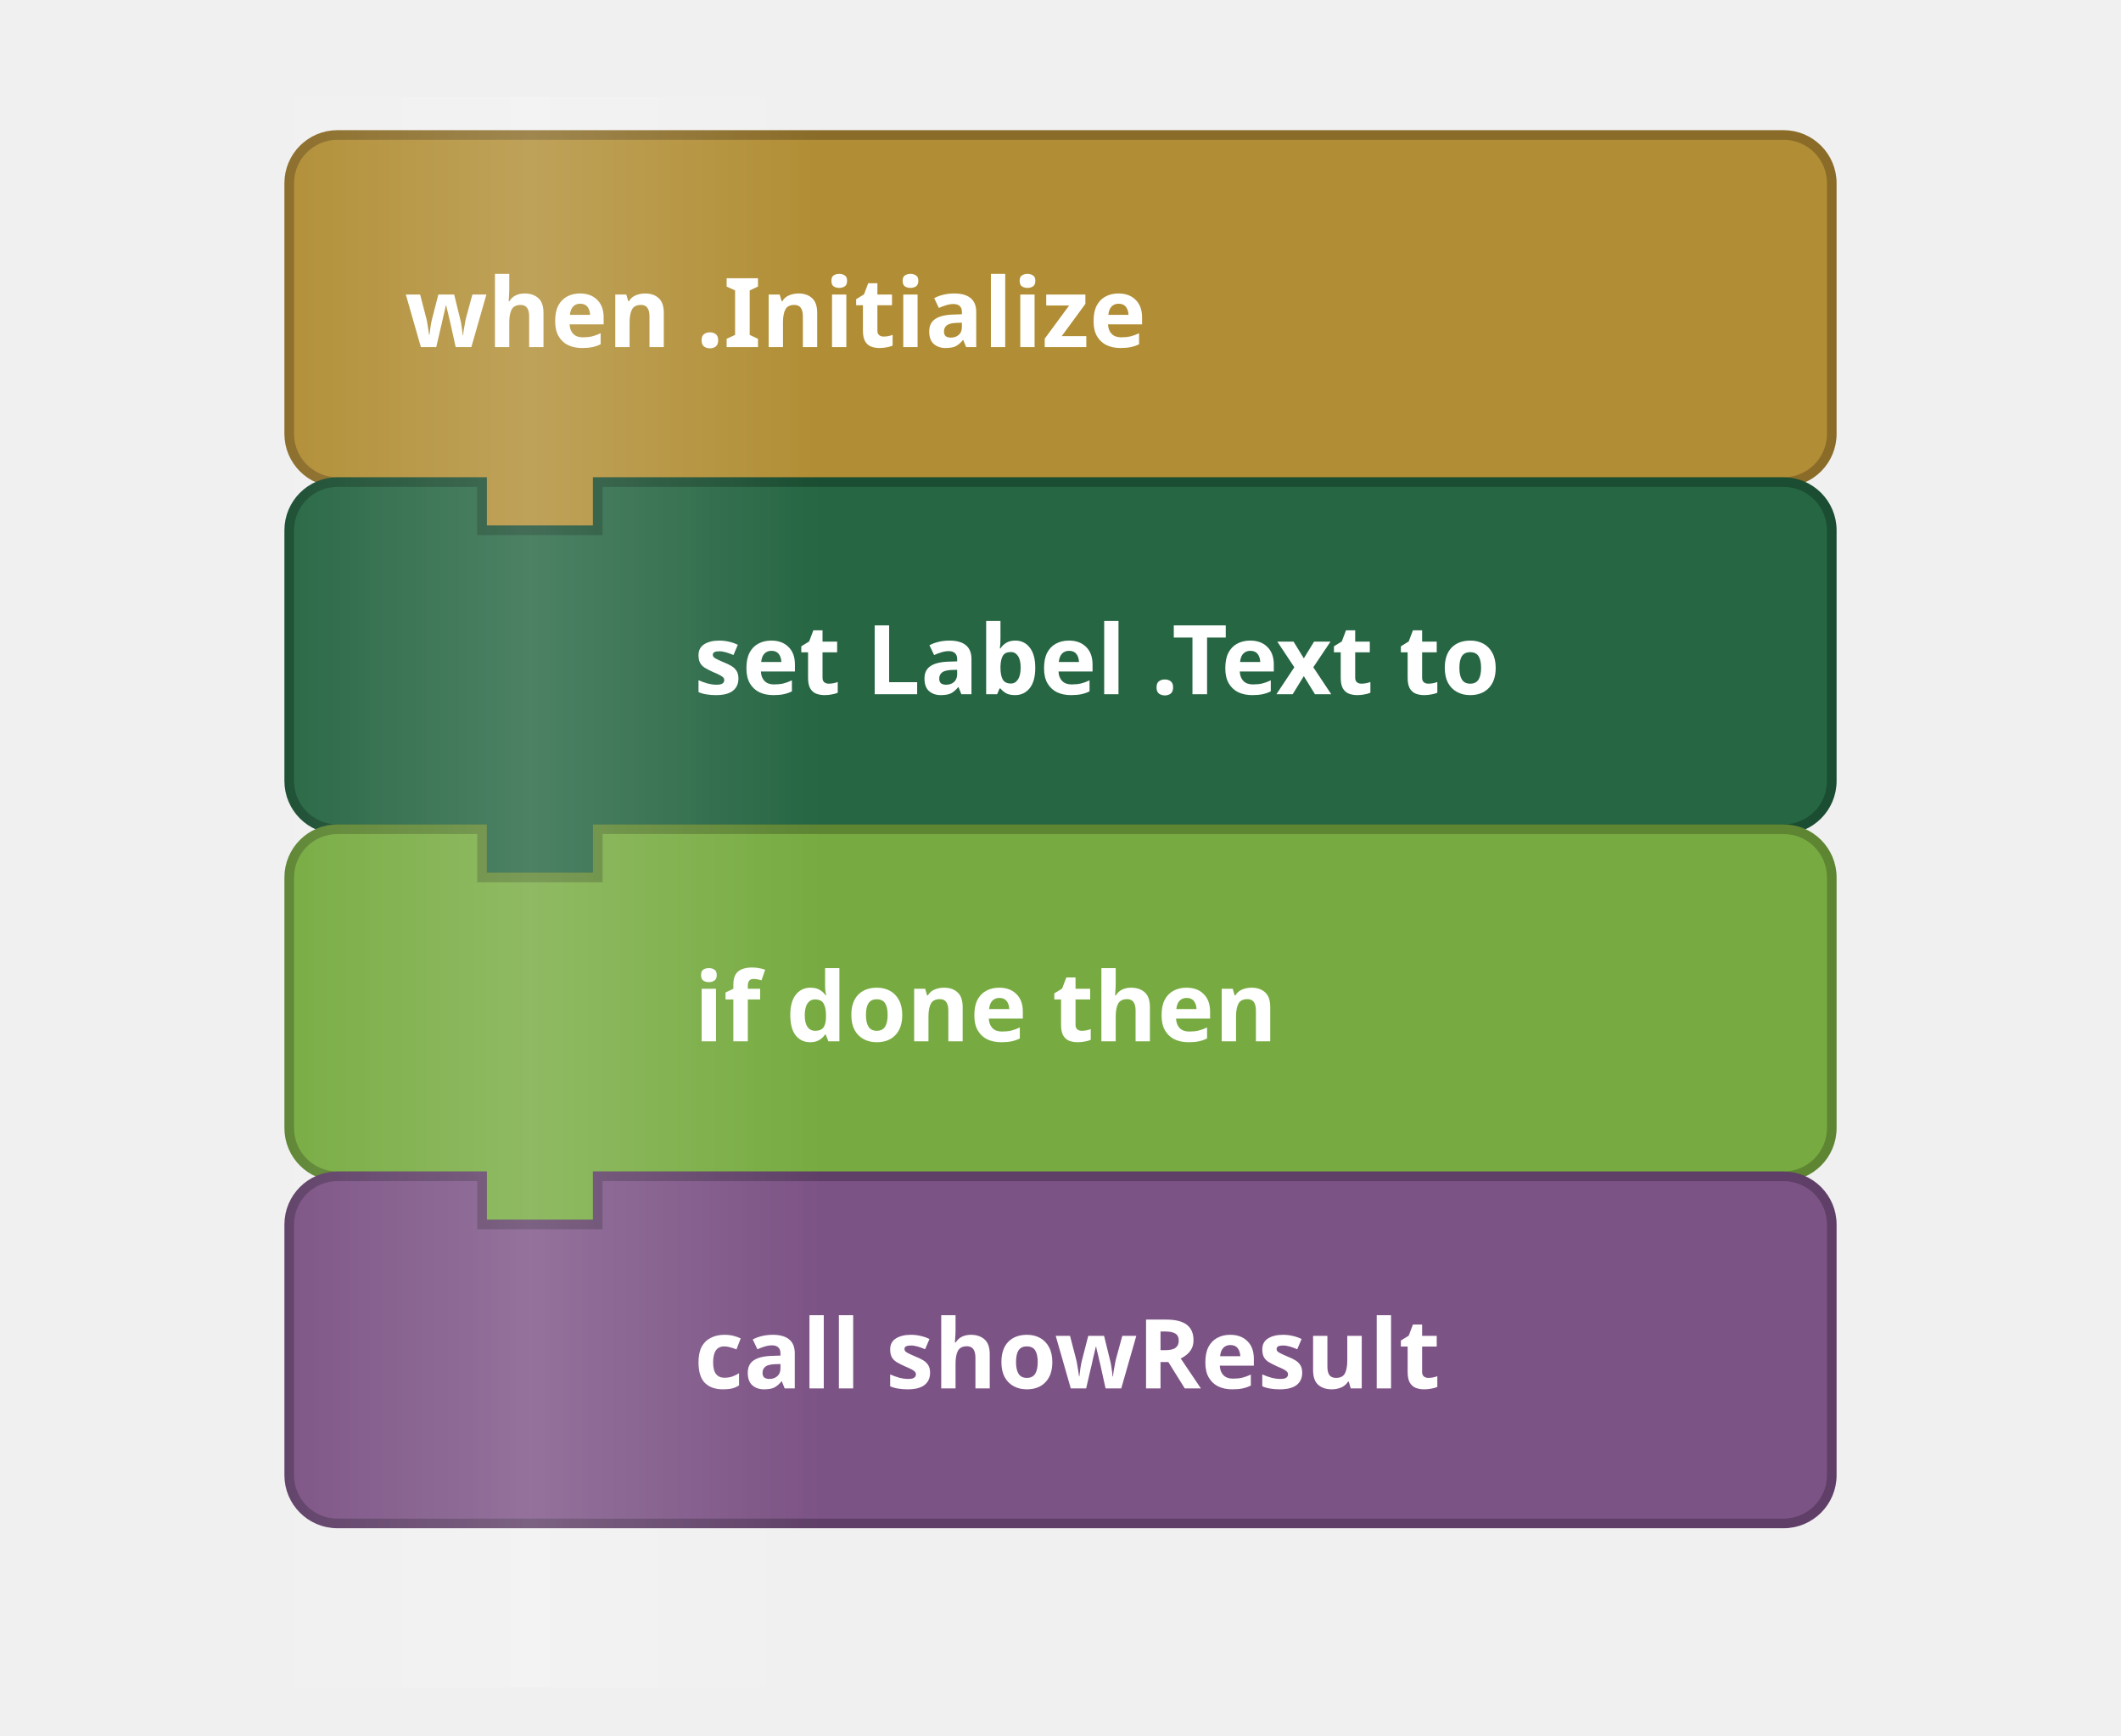
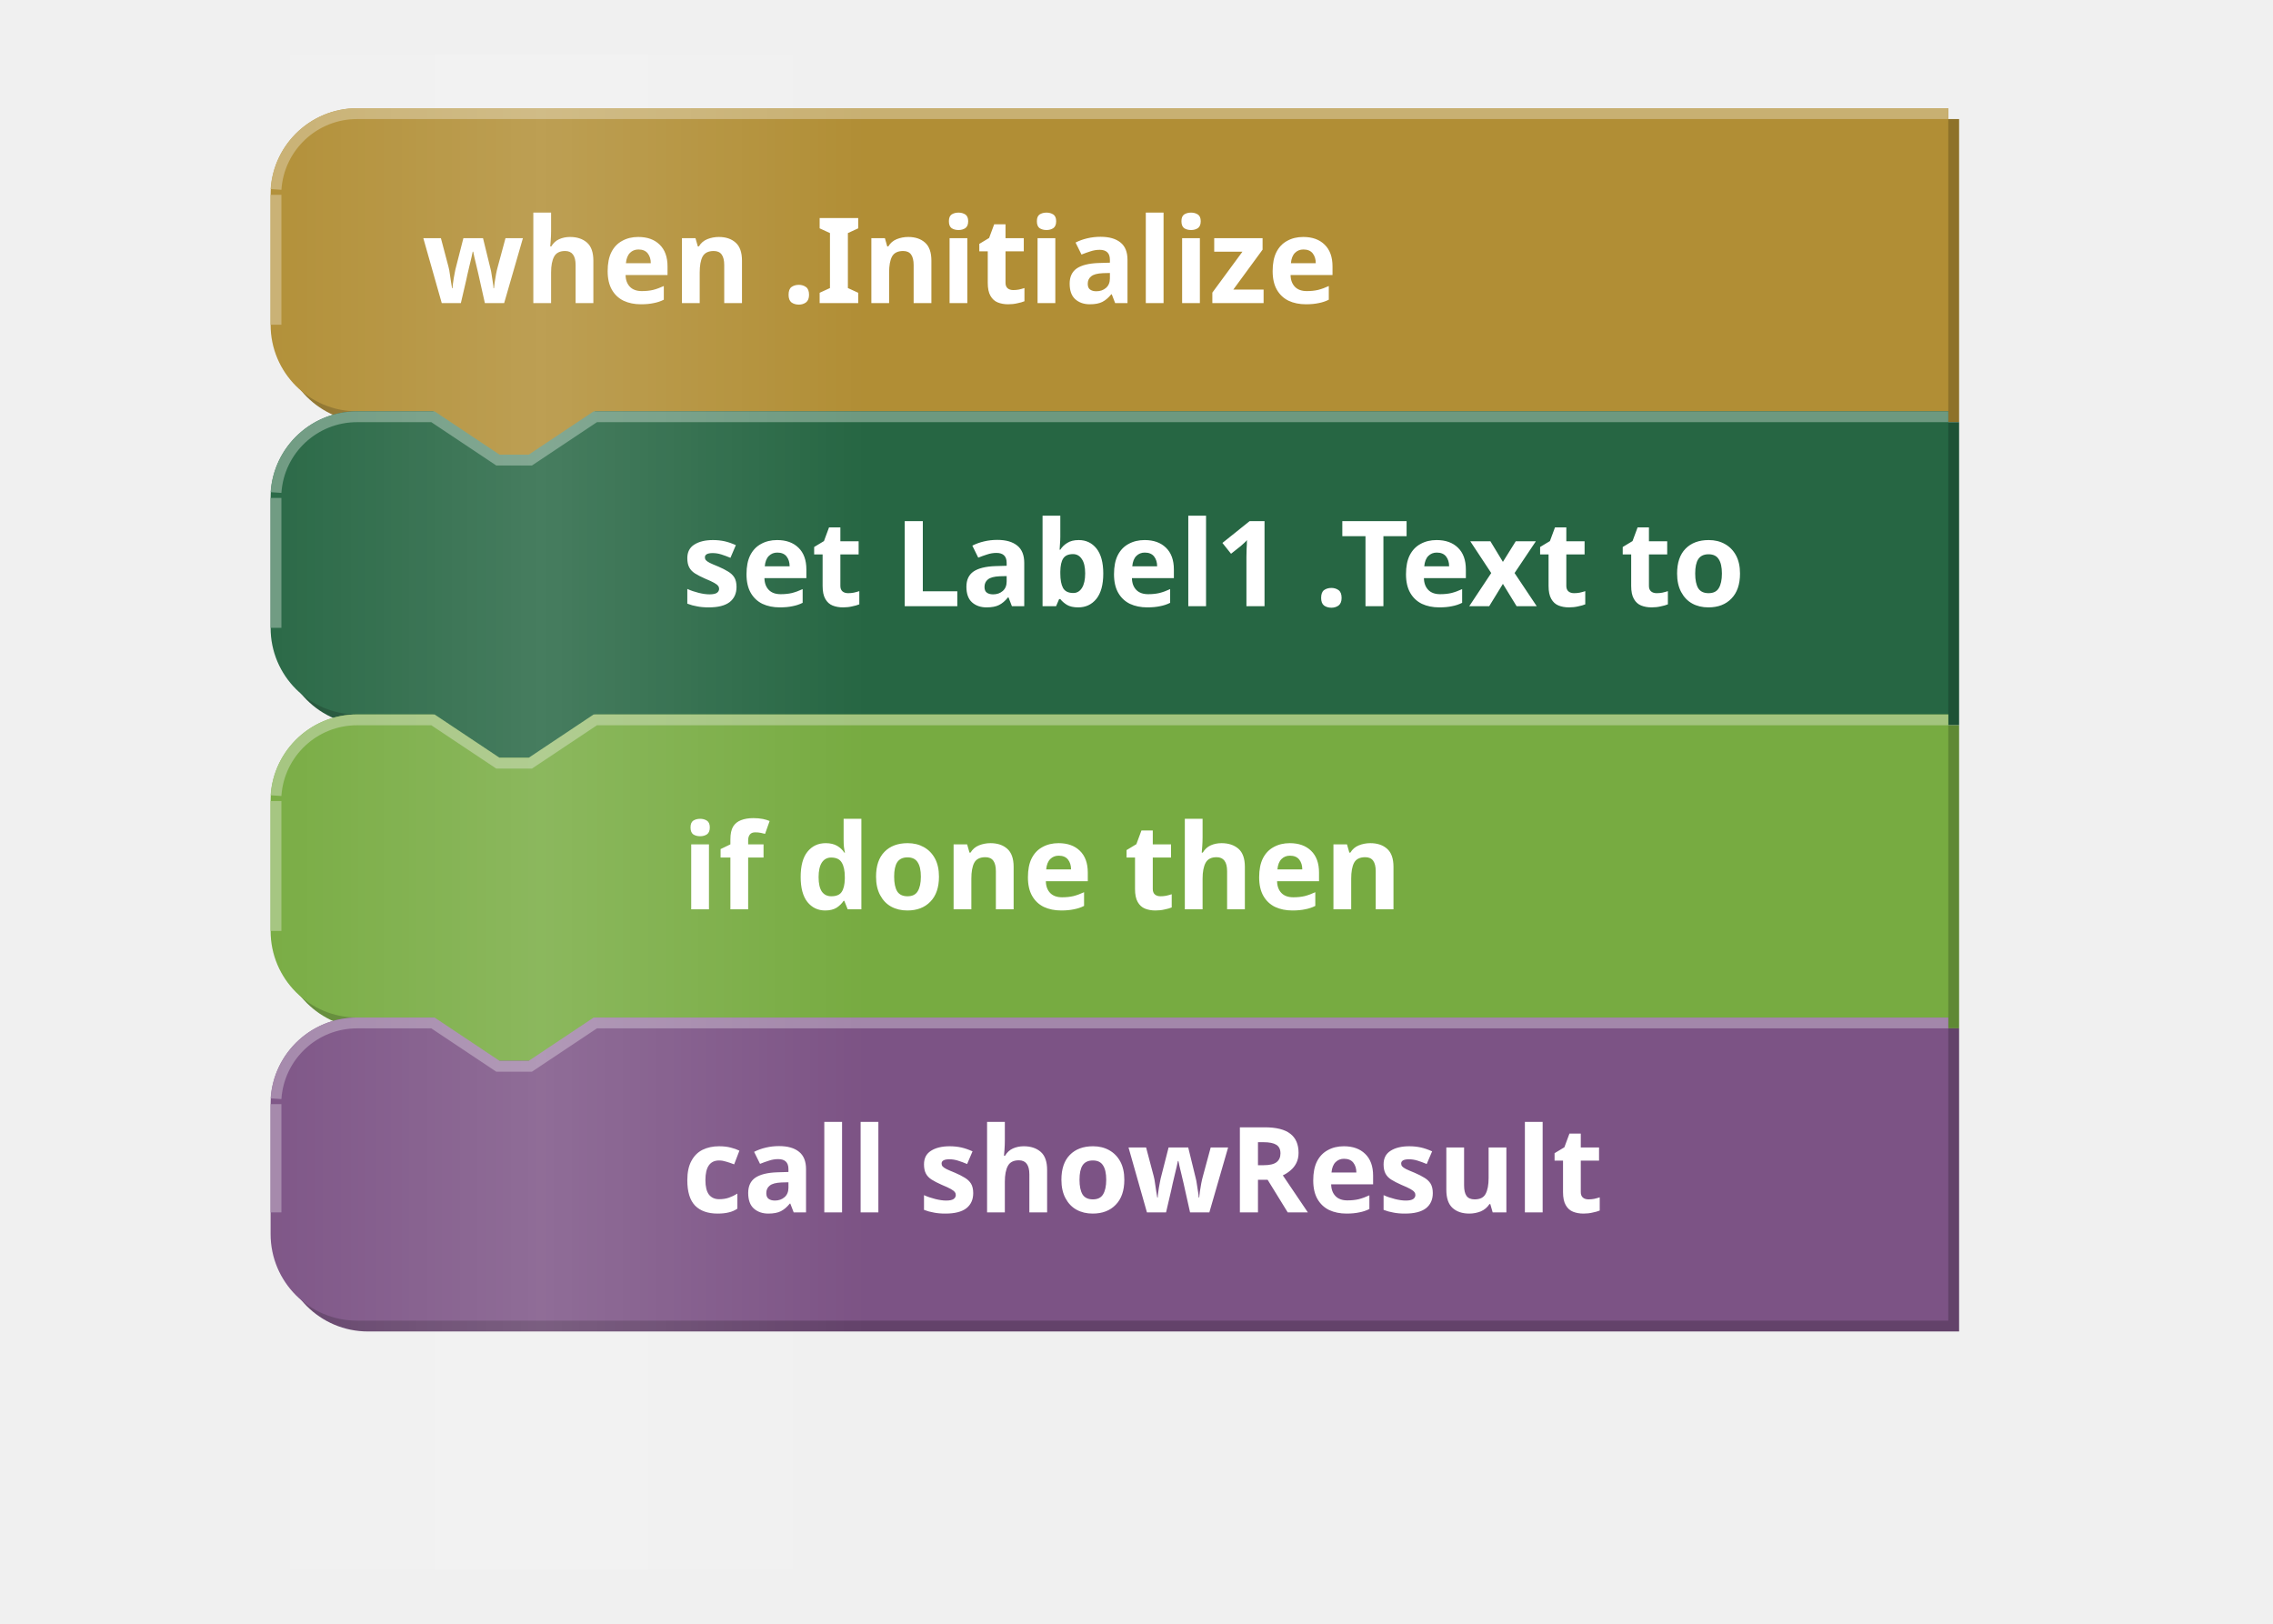
- <svg xmlns="http://www.w3.org/2000/svg" viewBox="0 0 220 180" width="220" height="180">
+ <svg xmlns="http://www.w3.org/2000/svg" viewBox="0 0 210 150" width="210" height="150">
  <defs>
    <style>
      .pulse-b1 { animation: pulseGlow 2.4s ease-in-out infinite; }
      .pulse-b2 { animation: pulseGlow 2.4s ease-in-out 0.3s infinite; }
      .pulse-b3 { animation: pulseGlow 2.4s ease-in-out 0.6s infinite; }
      .pulse-b4 { animation: pulseGlow 2.4s ease-in-out 0.9s infinite; }
      @keyframes pulseGlow {
        0%, 100% { opacity: 0.55; filter: brightness(0.85); }
        50%      { opacity: 1;    filter: brightness(1.15); }
      }
-       .pulse-shimmer {
-         animation: shimmer 2.4s linear infinite;
-       }
+       .pulse-shimmer { animation: shimmer 2.4s linear infinite; }
      @keyframes shimmer {
        0%   { transform: translateX(-180px); }
        100% { transform: translateX(180px); }
      }
-       .block-text { font-family: sans-serif; font-size: 10px; font-weight: bold; fill: #fff; }
+       .bt { font-family: sans-serif; font-size: 11px; font-weight: bold; fill: #fff; }
    </style>
+     <linearGradient id="shimmerGrad" x1="0" y1="0" x2="1" y2="0">
+       <stop offset="0" stop-color="#fff" stop-opacity="0" />
+       <stop offset="0.5" stop-color="#fff" stop-opacity="0.5" />
+       <stop offset="1" stop-color="#fff" stop-opacity="0" />
+     </linearGradient>
    <clipPath id="stack-clip">
-       <rect x="25" y="10" width="170" height="165" />
+       <rect x="20" y="5" width="165" height="140" />
    </clipPath>
  </defs>
-   <g class="pulse-b1" transform="translate(30, 14)">
-     <path d="M 0,5 A 5,5 0 0,1 5,0 L 155,0 A 5,5 0 0,1 160,5 L 160,31 A 5,5 0 0,1 155,36 L 32,36 L 32,41 L 20,41 L 20,36 L 5,36 A 5,5 0 0,1 0,31 Z" fill="#B18E35" stroke="#8a6c28" stroke-width="1" />
-     <text class="block-text" x="12" y="22">when .Initialize</text>
+   <g class="pulse-b1" transform="translate(25, 10)">
+     <path transform="translate(1,1)" fill="#8e722a" d="m 0,0 m 0,8 a 8 8 0 0,1 8,-8 h 147 V 28 h -125 l -6,4 -3,0 -6,-4 h -7 a 8 8 0 0,1 -8,-8 z" />
+     <path fill="#b18e35" stroke="none" d="m 0,0 m 0,8 a 8 8 0 0,1 8,-8 h 147 V 28 h -125 l -6,4 -3,0 -6,-4 h -7 a 8 8 0 0,1 -8,-8 z" />
+     <path fill="none" stroke="#c8b072" stroke-width="1" d="m 0.5,7.5 a 7.5 7.5 0 0,1 7.5,-7 H 155 M 0.5,20 V 8" />
+     <text class="bt" x="14" y="18">when .Initialize</text>
  </g>
-   <g class="pulse-b2" transform="translate(30, 50)">
-     <path d="M 0,5 A 5,5 0 0,1 5,0 L 20,0 L 20,5 L 32,5 L 32,0 L 155,0 A 5,5 0 0,1 160,5 L 160,31 A 5,5 0 0,1 155,36 L 32,36 L 32,41 L 20,41 L 20,36 L 5,36 A 5,5 0 0,1 0,31 Z" fill="#266643" stroke="#1a4d31" stroke-width="1" />
-     <text class="block-text" x="42" y="22">set Label .Text to</text>
+   <g class="pulse-b2" transform="translate(25, 38)">
+     <path transform="translate(1,1)" fill="#1e5236" d="m 0,0 m 0,8 a 8 8 0 0,1 8,-8 h 7 l 6,4 3,0 6,-4 h 125 V 28 h -125 l -6,4 -3,0 -6,-4 h -7 a 8 8 0 0,1 -8,-8 z" />
+     <path fill="#266643" stroke="none" d="m 0,0 m 0,8 a 8 8 0 0,1 8,-8 h 7 l 6,4 3,0 6,-4 h 125 V 28 h -125 l -6,4 -3,0 -6,-4 h -7 a 8 8 0 0,1 -8,-8 z" />
+     <path fill="none" stroke="#6d9980" stroke-width="1" d="m 0.5,7.5 a 7.5 7.5 0 0,1 7.5,-7 H 15 l 6,4 3,0 6,-4 H 155 M 0.5,20 V 8" />
+     <text class="bt" x="38" y="18">set Label1 .Text  to</text>
  </g>
-   <g class="pulse-b3" transform="translate(30, 86)">
-     <path d="M 0,5 A 5,5 0 0,1 5,0 L 20,0 L 20,5 L 32,5 L 32,0 L 155,0 A 5,5 0 0,1 160,5 L 160,31 A 5,5 0 0,1 155,36 L 32,36 L 32,41 L 20,41 L 20,36 L 5,36 A 5,5 0 0,1 0,31 Z" fill="#77AB41" stroke="#5d8532" stroke-width="1" />
-     <text class="block-text" x="42" y="22">if  done  then</text>
+   <g class="pulse-b3" transform="translate(25, 66)">
+     <path transform="translate(1,1)" fill="#5f8934" d="m 0,0 m 0,8 a 8 8 0 0,1 8,-8 h 7 l 6,4 3,0 6,-4 h 125 V 28 h -125 l -6,4 -3,0 -6,-4 h -7 a 8 8 0 0,1 -8,-8 z" />
+     <path fill="#77AB41" stroke="none" d="m 0,0 m 0,8 a 8 8 0 0,1 8,-8 h 7 l 6,4 3,0 6,-4 h 125 V 28 h -125 l -6,4 -3,0 -6,-4 h -7 a 8 8 0 0,1 -8,-8 z" />
+     <path fill="none" stroke="#a3c47e" stroke-width="1" d="m 0.5,7.5 a 7.5 7.5 0 0,1 7.5,-7 H 15 l 6,4 3,0 6,-4 H 155 M 0.5,20 V 8" />
+     <text class="bt" x="38" y="18">if  done  then</text>
  </g>
-   <g class="pulse-b4" transform="translate(30, 122)">
-     <path d="M 0,5 A 5,5 0 0,1 5,0 L 20,0 L 20,5 L 32,5 L 32,0 L 155,0 A 5,5 0 0,1 160,5 L 160,31 A 5,5 0 0,1 155,36 L 5,36 A 5,5 0 0,1 0,31 Z" fill="#7C5385" stroke="#5f3f67" stroke-width="1" />
-     <text class="block-text" x="42" y="22">call  showResult</text>
+   <g class="pulse-b4" transform="translate(25, 94)">
+     <path transform="translate(1,1)" fill="#63426a" d="m 0,0 m 0,8 a 8 8 0 0,1 8,-8 h 7 l 6,4 3,0 6,-4 h 125 V 28 h -147 a 8 8 0 0,1 -8,-8 z" />
+     <path fill="#7c5385" stroke="none" d="m 0,0 m 0,8 a 8 8 0 0,1 8,-8 h 7 l 6,4 3,0 6,-4 h 125 V 28 h -147 a 8 8 0 0,1 -8,-8 z" />
+     <path fill="none" stroke="#a387aa" stroke-width="1" d="m 0.5,7.5 a 7.5 7.5 0 0,1 7.5,-7 H 15 l 6,4 3,0 6,-4 H 155 M 0.5,18 V 8" />
+     <text class="bt" x="38" y="18">call  showResult</text>
  </g>
  <g clip-path="url(#stack-clip)">
-     <rect class="pulse-shimmer" x="25" y="10" width="60" height="165" fill="url(#shimmerGrad)" opacity="0.3" />
+     <rect class="pulse-shimmer" x="20" y="5" width="60" height="140" fill="url(#shimmerGrad)" opacity="0.3" />
  </g>
-   <linearGradient id="shimmerGrad" x1="0" y1="0" x2="1" y2="0">
-     <stop offset="0" stop-color="#fff" stop-opacity="0" />
-     <stop offset="0.5" stop-color="#fff" stop-opacity="0.6" />
-     <stop offset="1" stop-color="#fff" stop-opacity="0" />
-   </linearGradient>
</svg>
